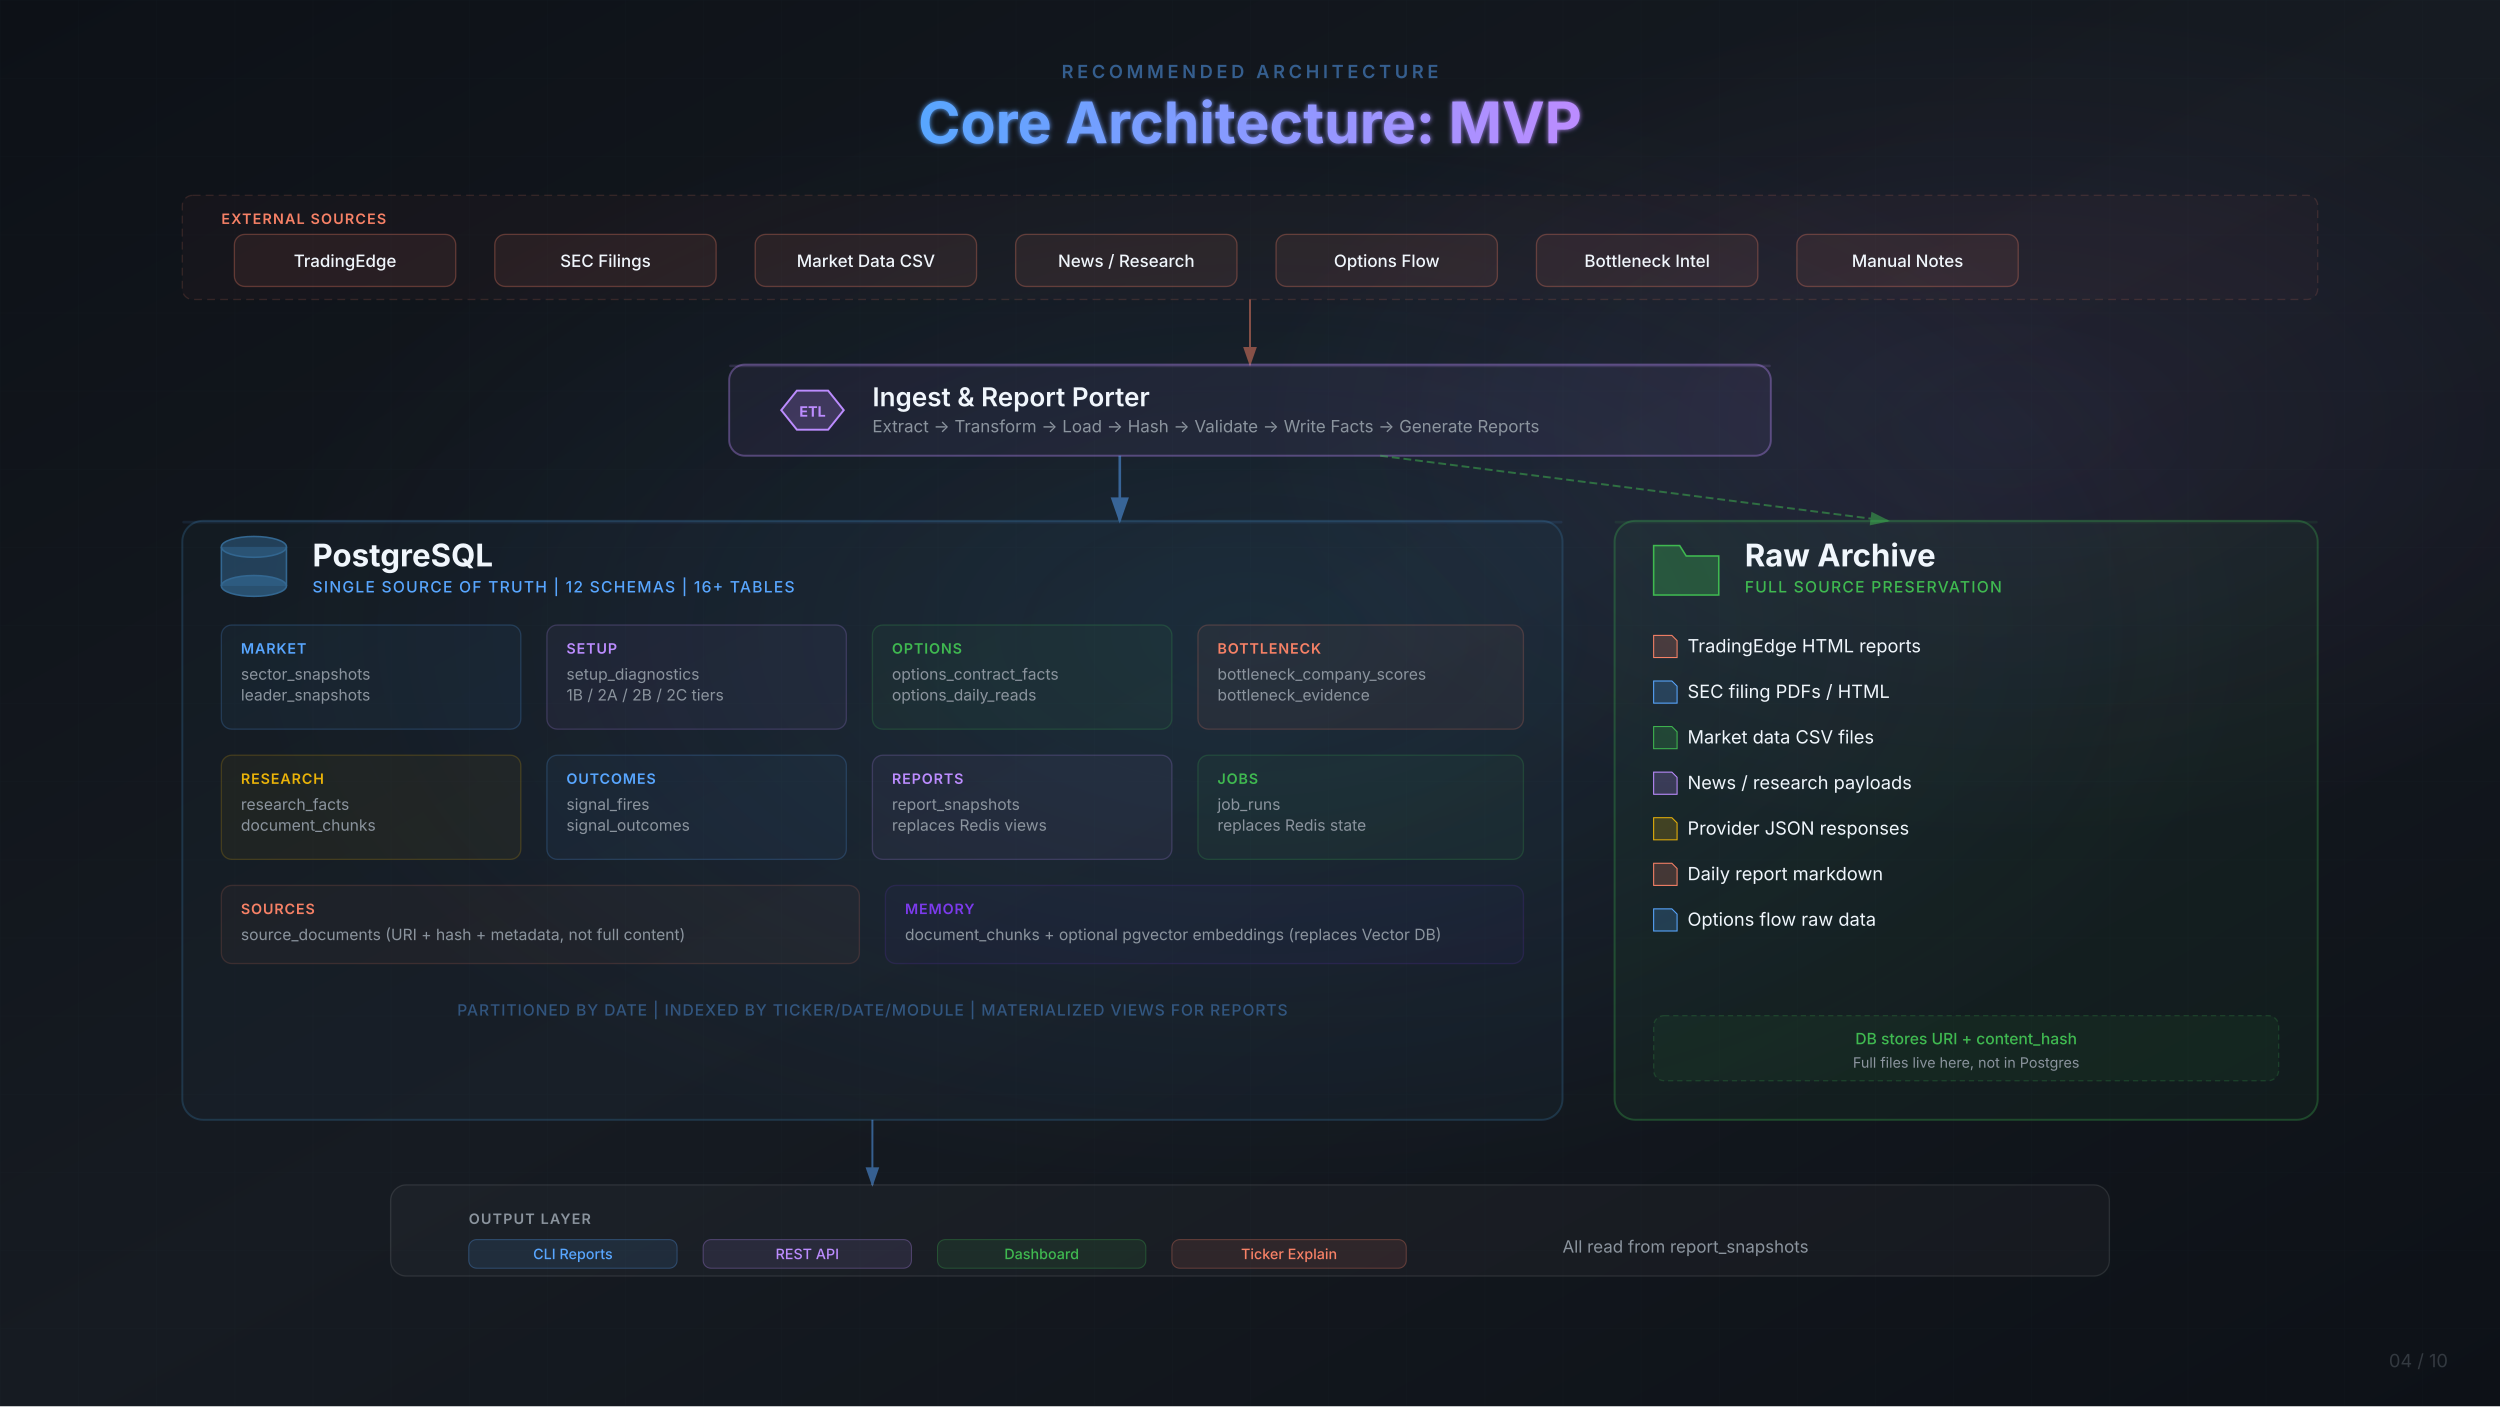
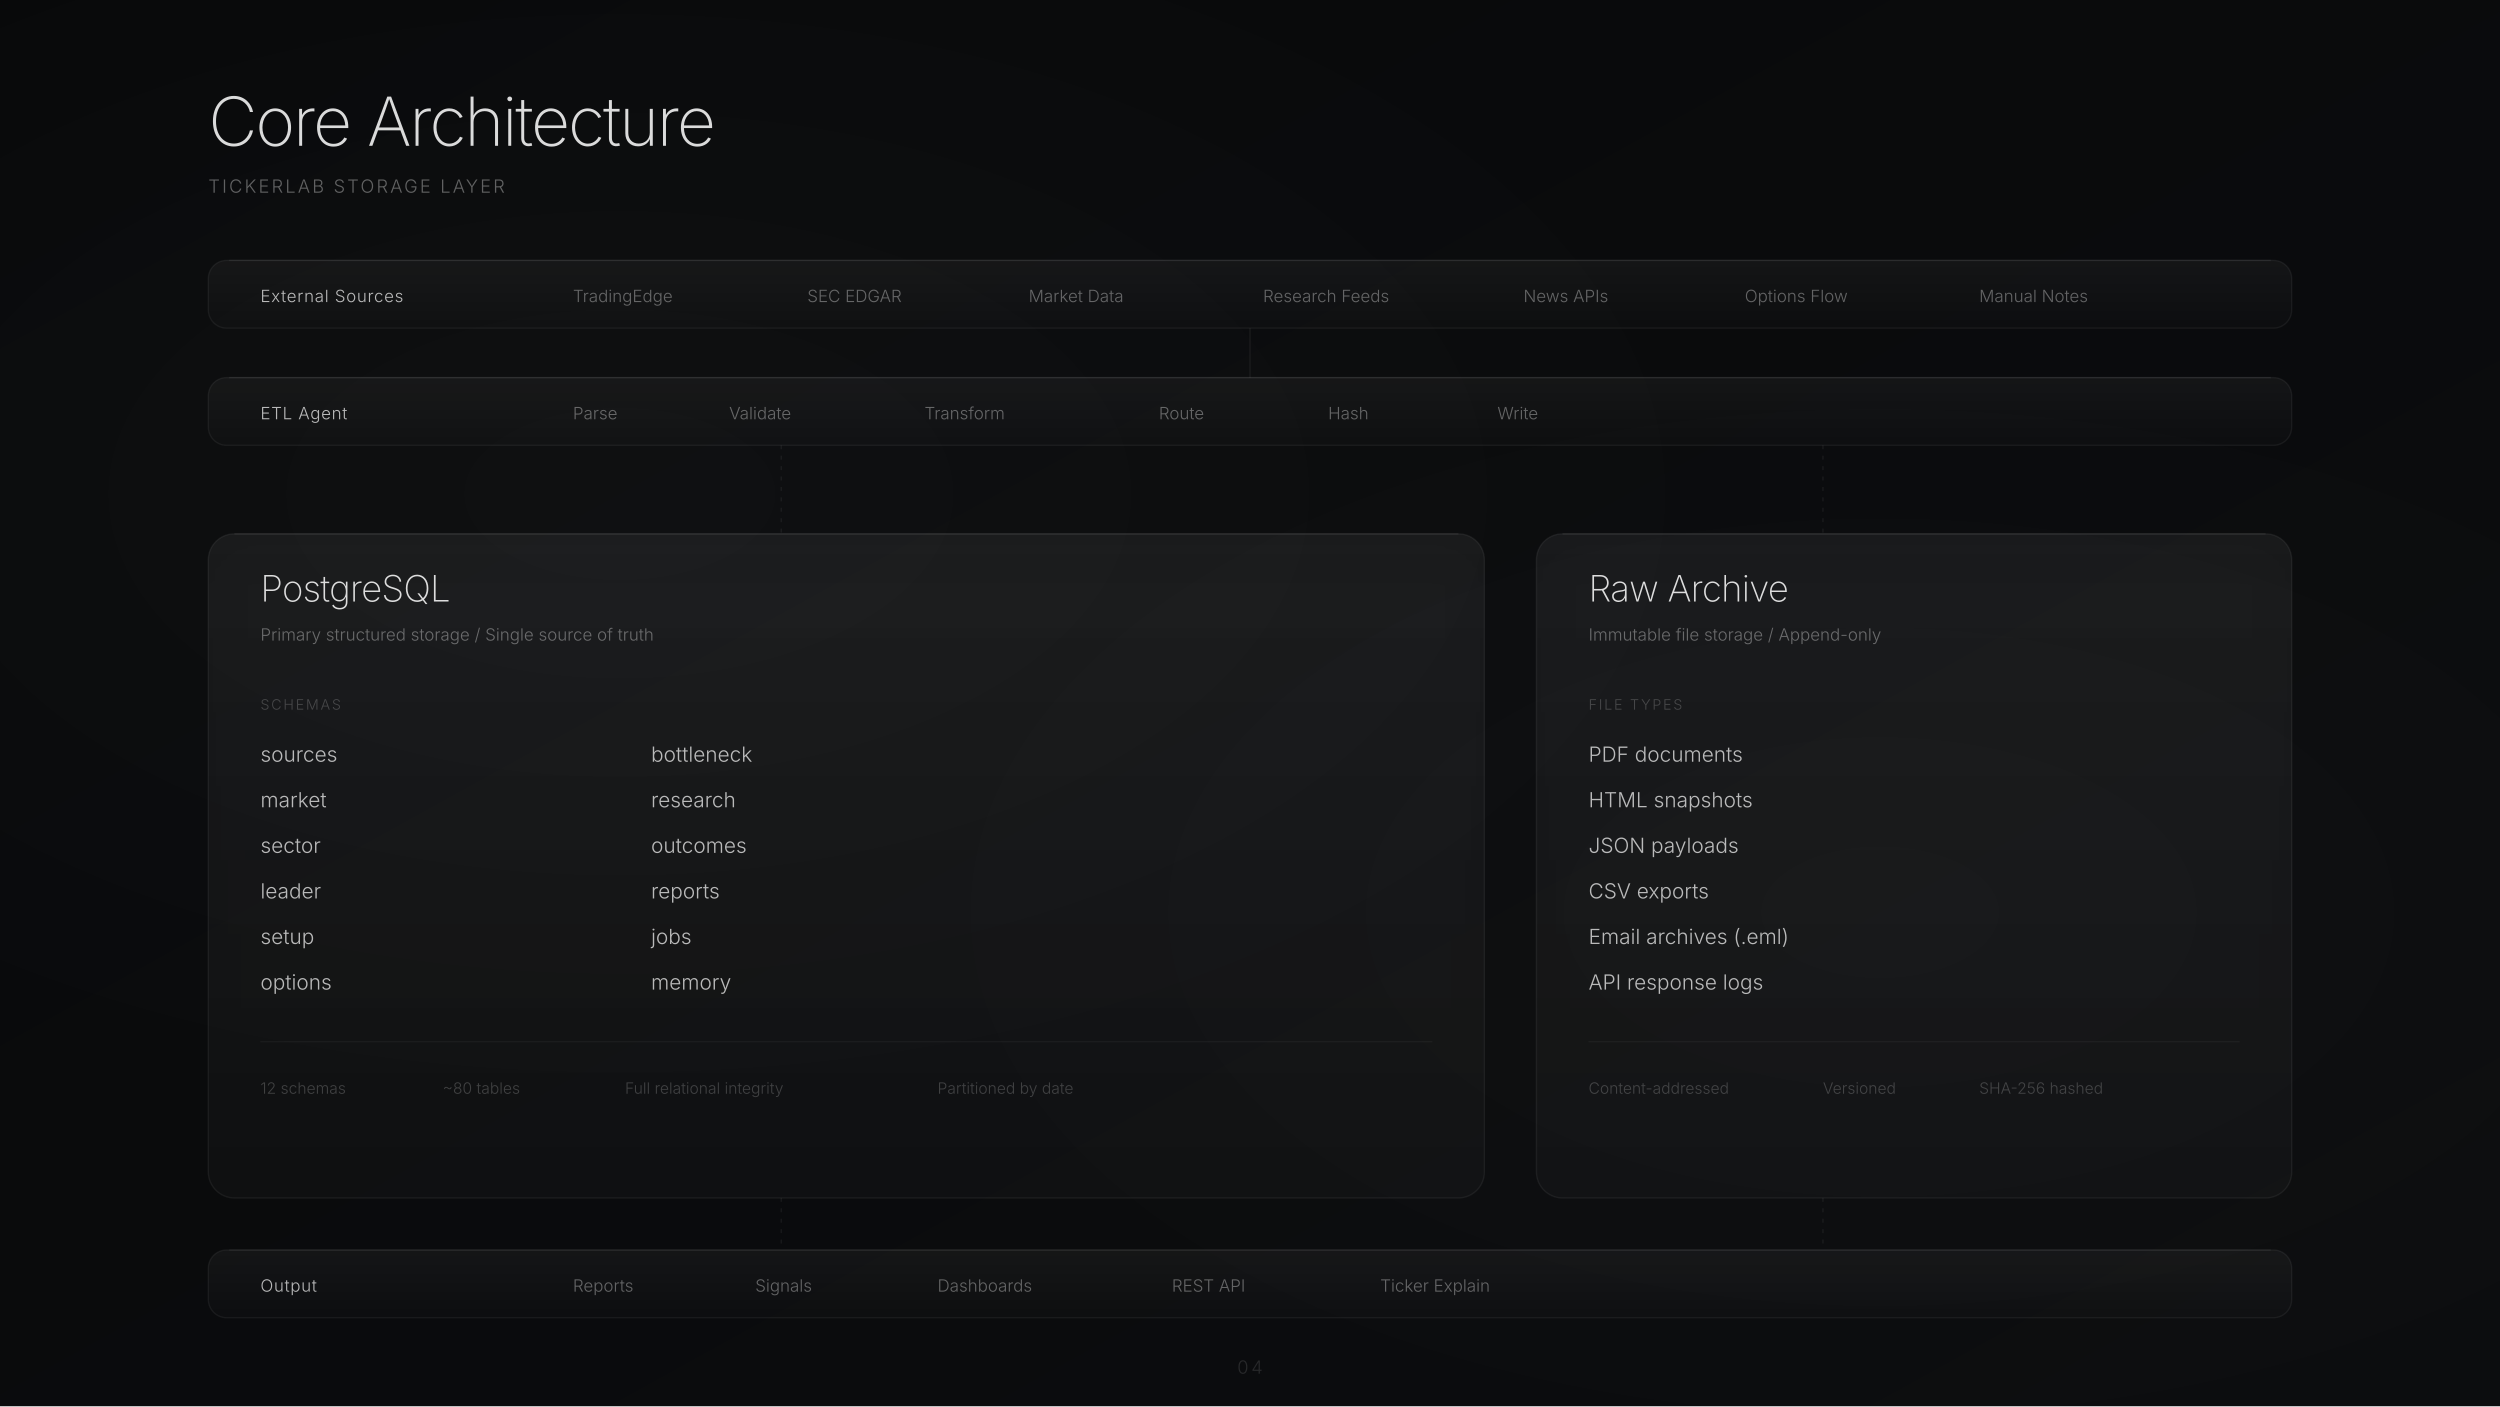
- <svg xmlns="http://www.w3.org/2000/svg" viewBox="0 0 1920 1080" width="1920" height="1080">
-   <style>
-     text { font-family: 'Inter', -apple-system, 'SF Pro Display', 'Segoe UI', sans-serif; }
-   </style>
+ <svg xmlns="http://www.w3.org/2000/svg" viewBox="0 0 1920 1080">
  <defs>
-     <linearGradient id="bg" x1="0%" y1="0%" x2="100%" y2="100%">
-       <stop offset="0%" stop-color="#0d1117" />
-       <stop offset="50%" stop-color="#161b22" />
-       <stop offset="100%" stop-color="#0d1117" />
+     <linearGradient id="bg04" x1="0%" y1="0%" x2="100%" y2="100%">
+       <stop offset="0%" stop-color="#08090a" />
+       <stop offset="100%" stop-color="#0c0d0f" />
    </linearGradient>
-     <radialGradient id="glow-center" cx="50%" cy="45%" r="40%">
-       <stop offset="0%" stop-color="rgba(51,103,145,0.18)" />
-       <stop offset="100%" stop-color="rgba(51,103,145,0)" />
+     <radialGradient id="atmo04a" cx="25%" cy="35%" r="45%">
+       <stop offset="0%" stop-color="rgba(255,255,255,0.025)" />
+       <stop offset="100%" stop-color="rgba(255,255,255,0)" />
    </radialGradient>
-     <radialGradient id="glow-purple" cx="80%" cy="30%" r="30%">
-       <stop offset="0%" stop-color="rgba(188,140,255,0.08)" />
-       <stop offset="100%" stop-color="rgba(188,140,255,0)" />
+     <radialGradient id="atmo04b" cx="75%" cy="65%" r="40%">
+       <stop offset="0%" stop-color="rgba(255,255,255,0.02)" />
+       <stop offset="100%" stop-color="rgba(255,255,255,0)" />
    </radialGradient>
-     <linearGradient id="title-grad" x1="0%" y1="0%" x2="100%" y2="0%">
-       <stop offset="0%" stop-color="#58a6ff" />
-       <stop offset="100%" stop-color="#bc8cff" />
+     <linearGradient id="glass04" x1="0%" y1="0%" x2="0%" y2="100%">
+       <stop offset="0%" stop-color="rgba(255,255,255,0.05)" />
+       <stop offset="100%" stop-color="rgba(255,255,255,0.015)" />
    </linearGradient>
-     <pattern id="grid" width="60" height="60" patternUnits="userSpaceOnUse">
-       <path d="M 60 0 L 0 0 0 60" fill="none" stroke="rgba(88,166,255,0.03)" stroke-width="0.5" />
-     </pattern>
-     <filter id="glow-filter">
-       <feGaussianBlur stdDeviation="2" result="blur" />
-       <feMerge>
-         <feMergeNode in="blur" />
-         <feMergeNode in="SourceGraphic" />
-       </feMerge>
+     <linearGradient id="glassBar04" x1="0%" y1="0%" x2="0%" y2="100%">
+       <stop offset="0%" stop-color="rgba(255,255,255,0.04)" />
+       <stop offset="100%" stop-color="rgba(255,255,255,0.01)" />
+     </linearGradient>
+     <filter id="shadow04">
+       <feDropShadow dx="0" dy="8" stdDeviation="20" flood-color="rgba(0,0,0,0.4)" />
    </filter>
-     <marker id="arr-blue" markerWidth="10" markerHeight="7" refX="9" refY="3.5" orient="auto">
-       <polygon points="0 0, 10 3.5, 0 7" fill="#58a6ff" />
-     </marker>
-     <marker id="arr-green" markerWidth="10" markerHeight="7" refX="9" refY="3.5" orient="auto">
-       <polygon points="0 0, 10 3.5, 0 7" fill="#3fb950" />
-     </marker>
-     <marker id="arr-purple" markerWidth="10" markerHeight="7" refX="9" refY="3.5" orient="auto">
-       <polygon points="0 0, 10 3.5, 0 7" fill="#bc8cff" />
-     </marker>
-     <marker id="arr-orange" markerWidth="10" markerHeight="7" refX="9" refY="3.5" orient="auto">
-       <polygon points="0 0, 10 3.5, 0 7" fill="#f78166" />
-     </marker>
  </defs>
-   <rect width="1920" height="1080" fill="url(#bg)" />
-   <rect width="1920" height="1080" fill="url(#grid)" />
-   <rect width="1920" height="1080" fill="url(#glow-center)" />
-   <rect width="1920" height="1080" fill="url(#glow-purple)" />
-   <text x="960" y="60" text-anchor="middle" fill="rgba(88,166,255,0.5)" font-size="14" font-weight="600" letter-spacing="0.2em">RECOMMENDED ARCHITECTURE</text>
-   <text x="960" y="110" text-anchor="middle" fill="url(#title-grad)" font-size="44" font-weight="700" filter="url(#glow-filter)">Core Architecture: MVP</text>
-   <g transform="translate(0, 150)">
-     <rect x="140" y="0" width="1640" height="80" rx="8" fill="rgba(247,129,102,0.03)" stroke="rgba(247,129,102,0.15)" stroke-width="1" stroke-dasharray="6,4" />
-     <text x="170" y="22" fill="#f78166" font-size="11" font-weight="600" letter-spacing="0.08em">EXTERNAL SOURCES</text>
-     <g transform="translate(180, 30)">
-       <rect width="170" height="40" rx="8" fill="rgba(247,129,102,0.08)" stroke="rgba(247,129,102,0.3)" stroke-width="1" />
-       <text x="85" y="25" text-anchor="middle" fill="#f0f6fc" font-size="13" font-weight="500">TradingEdge</text>
-     </g>
-     <g transform="translate(380, 30)">
-       <rect width="170" height="40" rx="8" fill="rgba(247,129,102,0.08)" stroke="rgba(247,129,102,0.3)" stroke-width="1" />
-       <text x="85" y="25" text-anchor="middle" fill="#f0f6fc" font-size="13" font-weight="500">SEC Filings</text>
-     </g>
-     <g transform="translate(580, 30)">
-       <rect width="170" height="40" rx="8" fill="rgba(247,129,102,0.08)" stroke="rgba(247,129,102,0.3)" stroke-width="1" />
-       <text x="85" y="25" text-anchor="middle" fill="#f0f6fc" font-size="13" font-weight="500">Market Data CSV</text>
-     </g>
-     <g transform="translate(780, 30)">
-       <rect width="170" height="40" rx="8" fill="rgba(247,129,102,0.08)" stroke="rgba(247,129,102,0.3)" stroke-width="1" />
-       <text x="85" y="25" text-anchor="middle" fill="#f0f6fc" font-size="13" font-weight="500">News / Research</text>
-     </g>
-     <g transform="translate(980, 30)">
-       <rect width="170" height="40" rx="8" fill="rgba(247,129,102,0.08)" stroke="rgba(247,129,102,0.3)" stroke-width="1" />
-       <text x="85" y="25" text-anchor="middle" fill="#f0f6fc" font-size="13" font-weight="500">Options Flow</text>
-     </g>
-     <g transform="translate(1180, 30)">
-       <rect width="170" height="40" rx="8" fill="rgba(247,129,102,0.08)" stroke="rgba(247,129,102,0.3)" stroke-width="1" />
-       <text x="85" y="25" text-anchor="middle" fill="#f0f6fc" font-size="13" font-weight="500">Bottleneck Intel</text>
-     </g>
-     <g transform="translate(1380, 30)">
-       <rect width="170" height="40" rx="8" fill="rgba(247,129,102,0.08)" stroke="rgba(247,129,102,0.3)" stroke-width="1" />
-       <text x="85" y="25" text-anchor="middle" fill="#f0f6fc" font-size="13" font-weight="500">Manual Notes</text>
-     </g>
+   <rect width="1920" height="1080" fill="url(#bg04)" />
+   <rect width="1920" height="1080" fill="url(#atmo04a)" />
+   <rect width="1920" height="1080" fill="url(#atmo04b)" />
+   <text x="160" y="112" font-family="'SF Pro Display','Inter',-apple-system,sans-serif" font-size="52" font-weight="200" fill="rgba(255,255,255,0.85)" letter-spacing="-0.03em">Core Architecture</text>
+   <text x="160" y="148" font-family="'SF Pro Display','Inter',-apple-system,sans-serif" font-size="14" font-weight="300" fill="rgba(255,255,255,0.35)" letter-spacing="0.12em">TICKERLAB STORAGE LAYER</text>
+   <rect x="160" y="200" width="1600" height="52" rx="14" fill="url(#glassBar04)" stroke="rgba(255,255,255,0.06)" stroke-width="1" />
+   <line x1="176" y1="200" x2="1744" y2="200" stroke="rgba(255,255,255,0.06)" stroke-width="1" />
+   <text x="200" y="232" font-family="'SF Pro Display','Inter',-apple-system,sans-serif" font-size="13" font-weight="300" fill="rgba(255,255,255,0.7)" letter-spacing="0.04em">External Sources</text>
+   <text x="440" y="232" font-family="'SF Pro Display','Inter',-apple-system,sans-serif" font-size="13" font-weight="300" fill="rgba(255,255,255,0.35)">TradingEdge</text>
+   <text x="620" y="232" font-family="'SF Pro Display','Inter',-apple-system,sans-serif" font-size="13" font-weight="300" fill="rgba(255,255,255,0.35)">SEC EDGAR</text>
+   <text x="790" y="232" font-family="'SF Pro Display','Inter',-apple-system,sans-serif" font-size="13" font-weight="300" fill="rgba(255,255,255,0.35)">Market Data</text>
+   <text x="970" y="232" font-family="'SF Pro Display','Inter',-apple-system,sans-serif" font-size="13" font-weight="300" fill="rgba(255,255,255,0.35)">Research Feeds</text>
+   <text x="1170" y="232" font-family="'SF Pro Display','Inter',-apple-system,sans-serif" font-size="13" font-weight="300" fill="rgba(255,255,255,0.35)">News APIs</text>
+   <text x="1340" y="232" font-family="'SF Pro Display','Inter',-apple-system,sans-serif" font-size="13" font-weight="300" fill="rgba(255,255,255,0.35)">Options Flow</text>
+   <text x="1520" y="232" font-family="'SF Pro Display','Inter',-apple-system,sans-serif" font-size="13" font-weight="300" fill="rgba(255,255,255,0.35)">Manual Notes</text>
+   <line x1="960" y1="252" x2="960" y2="290" stroke="rgba(255,255,255,0.06)" stroke-width="1" />
+   <rect x="160" y="290" width="1600" height="52" rx="14" fill="url(#glassBar04)" stroke="rgba(255,255,255,0.06)" stroke-width="1" />
+   <line x1="176" y1="290" x2="1744" y2="290" stroke="rgba(255,255,255,0.07)" stroke-width="1" />
+   <text x="200" y="322" font-family="'SF Pro Display','Inter',-apple-system,sans-serif" font-size="13" font-weight="300" fill="rgba(255,255,255,0.7)" letter-spacing="0.04em">ETL Agent</text>
+   <text x="440" y="322" font-family="'SF Pro Display','Inter',-apple-system,sans-serif" font-size="13" font-weight="300" fill="rgba(255,255,255,0.35)">Parse</text>
+   <text x="560" y="322" font-family="'SF Pro Display','Inter',-apple-system,sans-serif" font-size="13" font-weight="300" fill="rgba(255,255,255,0.35)">Validate</text>
+   <text x="710" y="322" font-family="'SF Pro Display','Inter',-apple-system,sans-serif" font-size="13" font-weight="300" fill="rgba(255,255,255,0.35)">Transform</text>
+   <text x="890" y="322" font-family="'SF Pro Display','Inter',-apple-system,sans-serif" font-size="13" font-weight="300" fill="rgba(255,255,255,0.35)">Route</text>
+   <text x="1020" y="322" font-family="'SF Pro Display','Inter',-apple-system,sans-serif" font-size="13" font-weight="300" fill="rgba(255,255,255,0.35)">Hash</text>
+   <text x="1150" y="322" font-family="'SF Pro Display','Inter',-apple-system,sans-serif" font-size="13" font-weight="300" fill="rgba(255,255,255,0.35)">Write</text>
+   <line x1="600" y1="342" x2="600" y2="410" stroke="rgba(255,255,255,0.06)" stroke-width="1" stroke-dasharray="3,5" />
+   <line x1="1400" y1="342" x2="1400" y2="410" stroke="rgba(255,255,255,0.06)" stroke-width="1" stroke-dasharray="3,5" />
+   <g filter="url(#shadow04)">
+     <rect x="160" y="410" width="980" height="510" rx="20" fill="url(#glass04)" stroke="rgba(255,255,255,0.06)" stroke-width="1" />
  </g>
-   <g opacity="0.5">
-     <line x1="960" y1="230" x2="960" y2="280" stroke="#f78166" stroke-width="1.5" marker-end="url(#arr-orange)" />
+   <line x1="180" y1="410" x2="1120" y2="410" stroke="rgba(255,255,255,0.07)" stroke-width="1" />
+   <text x="200" y="462" font-family="'SF Pro Display','Inter',-apple-system,sans-serif" font-size="28" font-weight="200" fill="rgba(255,255,255,0.85)" letter-spacing="-0.02em">PostgreSQL</text>
+   <text x="200" y="492" font-family="'SF Pro Display','Inter',-apple-system,sans-serif" font-size="13" font-weight="300" fill="rgba(255,255,255,0.35)">Primary structured storage  /  Single source of truth</text>
+   <text x="200" y="545" font-family="'SF Pro Display','Inter',-apple-system,sans-serif" font-size="11" font-weight="300" fill="rgba(255,255,255,0.2)" letter-spacing="0.12em">SCHEMAS</text>
+   <text x="200" y="585" font-family="'SF Pro Display','Inter',-apple-system,sans-serif" font-size="16" font-weight="300" fill="rgba(255,255,255,0.7)">sources</text>
+   <text x="200" y="620" font-family="'SF Pro Display','Inter',-apple-system,sans-serif" font-size="16" font-weight="300" fill="rgba(255,255,255,0.7)">market</text>
+   <text x="200" y="655" font-family="'SF Pro Display','Inter',-apple-system,sans-serif" font-size="16" font-weight="300" fill="rgba(255,255,255,0.7)">sector</text>
+   <text x="200" y="690" font-family="'SF Pro Display','Inter',-apple-system,sans-serif" font-size="16" font-weight="300" fill="rgba(255,255,255,0.7)">leader</text>
+   <text x="200" y="725" font-family="'SF Pro Display','Inter',-apple-system,sans-serif" font-size="16" font-weight="300" fill="rgba(255,255,255,0.7)">setup</text>
+   <text x="200" y="760" font-family="'SF Pro Display','Inter',-apple-system,sans-serif" font-size="16" font-weight="300" fill="rgba(255,255,255,0.7)">options</text>
+   <text x="500" y="585" font-family="'SF Pro Display','Inter',-apple-system,sans-serif" font-size="16" font-weight="300" fill="rgba(255,255,255,0.7)">bottleneck</text>
+   <text x="500" y="620" font-family="'SF Pro Display','Inter',-apple-system,sans-serif" font-size="16" font-weight="300" fill="rgba(255,255,255,0.7)">research</text>
+   <text x="500" y="655" font-family="'SF Pro Display','Inter',-apple-system,sans-serif" font-size="16" font-weight="300" fill="rgba(255,255,255,0.7)">outcomes</text>
+   <text x="500" y="690" font-family="'SF Pro Display','Inter',-apple-system,sans-serif" font-size="16" font-weight="300" fill="rgba(255,255,255,0.7)">reports</text>
+   <text x="500" y="725" font-family="'SF Pro Display','Inter',-apple-system,sans-serif" font-size="16" font-weight="300" fill="rgba(255,255,255,0.7)">jobs</text>
+   <text x="500" y="760" font-family="'SF Pro Display','Inter',-apple-system,sans-serif" font-size="16" font-weight="300" fill="rgba(255,255,255,0.7)">memory</text>
+   <line x1="200" y1="800" x2="1100" y2="800" stroke="rgba(255,255,255,0.04)" stroke-width="1" />
+   <text x="200" y="840" font-family="'SF Pro Display','Inter',-apple-system,sans-serif" font-size="12" font-weight="300" fill="rgba(255,255,255,0.2)">12 schemas</text>
+   <text x="340" y="840" font-family="'SF Pro Display','Inter',-apple-system,sans-serif" font-size="12" font-weight="300" fill="rgba(255,255,255,0.2)">~80 tables</text>
+   <text x="480" y="840" font-family="'SF Pro Display','Inter',-apple-system,sans-serif" font-size="12" font-weight="300" fill="rgba(255,255,255,0.2)">Full relational integrity</text>
+   <text x="720" y="840" font-family="'SF Pro Display','Inter',-apple-system,sans-serif" font-size="12" font-weight="300" fill="rgba(255,255,255,0.2)">Partitioned by date</text>
+   <g filter="url(#shadow04)">
+     <rect x="1180" y="410" width="580" height="510" rx="20" fill="url(#glass04)" stroke="rgba(255,255,255,0.06)" stroke-width="1" />
  </g>
-   <g transform="translate(560, 280)">
-     <rect width="800" height="70" rx="12" fill="rgba(188,140,255,0.06)" stroke="rgba(188,140,255,0.35)" stroke-width="1.5" />
-     <rect width="800" height="2" y="0" rx="1" fill="rgba(188,140,255,0.15)" />
-     <polygon points="40,35 52,20 76,20 88,35 76,50 52,50" fill="rgba(188,140,255,0.2)" stroke="#bc8cff" stroke-width="1.5" />
-     <text x="64" y="40" text-anchor="middle" fill="#bc8cff" font-size="11" font-weight="700">ETL</text>
-     <text x="110" y="32" fill="#f0f6fc" font-size="20" font-weight="600">Ingest &amp; Report Porter</text>
-     <text x="110" y="52" fill="#8b949e" font-size="13">Extract  -&gt;  Transform  -&gt;  Load  -&gt;  Hash  -&gt;  Validate  -&gt;  Write Facts  -&gt;  Generate Reports</text>
-   </g>
-   <g opacity="0.5">
-     <path d="M 860,350 L 860,400" stroke="#58a6ff" stroke-width="2" marker-end="url(#arr-blue)" />
-     <path d="M 1060,350 L 1450,400" stroke="#3fb950" stroke-width="1.5" marker-end="url(#arr-green)" stroke-dasharray="6,3" />
-   </g>
-   <g transform="translate(140, 400)">
-     <rect width="1060" height="460" rx="16" fill="rgba(51,103,145,0.06)" stroke="rgba(51,103,145,0.35)" stroke-width="1.5" />
-     <rect width="1060" height="2" y="0" rx="1" fill="rgba(88,166,255,0.1)" />
-     <g transform="translate(30, 20)">
-       <ellipse cx="25" cy="0" rx="25" ry="8" fill="rgba(51,103,145,0.5)" stroke="#336791" stroke-width="1.2" />
-       <rect x="0" y="0" width="50" height="30" fill="rgba(51,103,145,0.5)" stroke="none" />
-       <line x1="0" y1="0" x2="0" y2="30" stroke="#336791" stroke-width="1.2" />
-       <line x1="50" y1="0" x2="50" y2="30" stroke="#336791" stroke-width="1.2" />
-       <ellipse cx="25" cy="30" rx="25" ry="8" fill="rgba(51,103,145,0.7)" stroke="#336791" stroke-width="1.2" />
-     </g>
-     <text x="100" y="35" fill="#f0f6fc" font-size="24" font-weight="700">PostgreSQL</text>
-     <text x="100" y="55" fill="#58a6ff" font-size="12" font-weight="500" letter-spacing="0.08em">SINGLE SOURCE OF TRUTH  |  12 SCHEMAS  |  16+ TABLES</text>
-     <g transform="translate(30, 80)">
-       <rect width="230" height="80" rx="8" fill="rgba(88,166,255,0.05)" stroke="rgba(88,166,255,0.2)" stroke-width="1" />
-       <text x="15" y="22" fill="#58a6ff" font-size="11" font-weight="600" letter-spacing="0.06em">MARKET</text>
-       <text x="15" y="42" fill="#8b949e" font-size="12">sector_snapshots</text>
-       <text x="15" y="58" fill="#8b949e" font-size="12">leader_snapshots</text>
-     </g>
-     <g transform="translate(280, 80)">
-       <rect width="230" height="80" rx="8" fill="rgba(188,140,255,0.05)" stroke="rgba(188,140,255,0.2)" stroke-width="1" />
-       <text x="15" y="22" fill="#bc8cff" font-size="11" font-weight="600" letter-spacing="0.06em">SETUP</text>
-       <text x="15" y="42" fill="#8b949e" font-size="12">setup_diagnostics</text>
-       <text x="15" y="58" fill="#8b949e" font-size="12">1B / 2A / 2B / 2C tiers</text>
-     </g>
-     <g transform="translate(530, 80)">
-       <rect width="230" height="80" rx="8" fill="rgba(63,185,80,0.05)" stroke="rgba(63,185,80,0.2)" stroke-width="1" />
-       <text x="15" y="22" fill="#3fb950" font-size="11" font-weight="600" letter-spacing="0.06em">OPTIONS</text>
-       <text x="15" y="42" fill="#8b949e" font-size="12">options_contract_facts</text>
-       <text x="15" y="58" fill="#8b949e" font-size="12">options_daily_reads</text>
-     </g>
-     <g transform="translate(780, 80)">
-       <rect width="250" height="80" rx="8" fill="rgba(247,129,102,0.05)" stroke="rgba(247,129,102,0.2)" stroke-width="1" />
-       <text x="15" y="22" fill="#f78166" font-size="11" font-weight="600" letter-spacing="0.06em">BOTTLENECK</text>
-       <text x="15" y="42" fill="#8b949e" font-size="12">bottleneck_company_scores</text>
-       <text x="15" y="58" fill="#8b949e" font-size="12">bottleneck_evidence</text>
-     </g>
-     <g transform="translate(30, 180)">
-       <rect width="230" height="80" rx="8" fill="rgba(234,179,8,0.05)" stroke="rgba(234,179,8,0.2)" stroke-width="1" />
-       <text x="15" y="22" fill="#eab308" font-size="11" font-weight="600" letter-spacing="0.06em">RESEARCH</text>
-       <text x="15" y="42" fill="#8b949e" font-size="12">research_facts</text>
-       <text x="15" y="58" fill="#8b949e" font-size="12">document_chunks</text>
-     </g>
-     <g transform="translate(280, 180)">
-       <rect width="230" height="80" rx="8" fill="rgba(88,166,255,0.05)" stroke="rgba(88,166,255,0.2)" stroke-width="1" />
-       <text x="15" y="22" fill="#58a6ff" font-size="11" font-weight="600" letter-spacing="0.06em">OUTCOMES</text>
-       <text x="15" y="42" fill="#8b949e" font-size="12">signal_fires</text>
-       <text x="15" y="58" fill="#8b949e" font-size="12">signal_outcomes</text>
-     </g>
-     <g transform="translate(530, 180)">
-       <rect width="230" height="80" rx="8" fill="rgba(188,140,255,0.05)" stroke="rgba(188,140,255,0.2)" stroke-width="1" />
-       <text x="15" y="22" fill="#bc8cff" font-size="11" font-weight="600" letter-spacing="0.06em">REPORTS</text>
-       <text x="15" y="42" fill="#8b949e" font-size="12">report_snapshots</text>
-       <text x="15" y="58" fill="#8b949e" font-size="12">replaces Redis views</text>
-     </g>
-     <g transform="translate(780, 180)">
-       <rect width="250" height="80" rx="8" fill="rgba(63,185,80,0.05)" stroke="rgba(63,185,80,0.2)" stroke-width="1" />
-       <text x="15" y="22" fill="#3fb950" font-size="11" font-weight="600" letter-spacing="0.06em">JOBS</text>
-       <text x="15" y="42" fill="#8b949e" font-size="12">job_runs</text>
-       <text x="15" y="58" fill="#8b949e" font-size="12">replaces Redis state</text>
-     </g>
-     <g transform="translate(30, 280)">
-       <rect width="490" height="60" rx="8" fill="rgba(247,129,102,0.04)" stroke="rgba(247,129,102,0.15)" stroke-width="1" />
-       <text x="15" y="22" fill="#f78166" font-size="11" font-weight="600" letter-spacing="0.06em">SOURCES</text>
-       <text x="15" y="42" fill="#8b949e" font-size="12">source_documents  (URI + hash + metadata, not full content)</text>
-     </g>
-     <g transform="translate(540, 280)">
-       <rect width="490" height="60" rx="8" fill="rgba(124,58,237,0.04)" stroke="rgba(124,58,237,0.15)" stroke-width="1" />
-       <text x="15" y="22" fill="#7c3aed" font-size="11" font-weight="600" letter-spacing="0.06em">MEMORY</text>
-       <text x="15" y="42" fill="#8b949e" font-size="12">document_chunks + optional pgvector embeddings (replaces Vector DB)</text>
-     </g>
-     <text x="530" y="380" text-anchor="middle" fill="rgba(88,166,255,0.4)" font-size="12" font-weight="500" letter-spacing="0.06em">PARTITIONED BY DATE  |  INDEXED BY TICKER/DATE/MODULE  |  MATERIALIZED VIEWS FOR REPORTS</text>
-   </g>
-   <g transform="translate(1240, 400)">
-     <rect width="540" height="460" rx="16" fill="rgba(63,185,80,0.05)" stroke="rgba(63,185,80,0.3)" stroke-width="1.5" />
-     <rect width="540" height="2" y="0" rx="1" fill="rgba(63,185,80,0.1)" />
-     <g transform="translate(30, 15)">
-       <path d="M 0,12 L 0,42 L 50,42 L 50,12 L 25,12 L 20,4 L 0,4 Z" fill="rgba(63,185,80,0.3)" stroke="#3fb950" stroke-width="1.2" />
-     </g>
-     <text x="100" y="35" fill="#f0f6fc" font-size="24" font-weight="700">Raw Archive</text>
-     <text x="100" y="55" fill="#3fb950" font-size="12" font-weight="500" letter-spacing="0.08em">FULL SOURCE PRESERVATION</text>
-     <g transform="translate(30, 85)">
-       <g transform="translate(0, 0)">
-         <path d="M 0,3 L 0,20 L 18,20 L 18,7 L 14,3 Z" fill="rgba(247,129,102,0.2)" stroke="#f78166" stroke-width="0.8" />
-         <text x="26" y="16" fill="#f0f6fc" font-size="14" font-weight="400">TradingEdge HTML reports</text>
-       </g>
-       <g transform="translate(0, 35)">
-         <path d="M 0,3 L 0,20 L 18,20 L 18,7 L 14,3 Z" fill="rgba(88,166,255,0.2)" stroke="#58a6ff" stroke-width="0.8" />
-         <text x="26" y="16" fill="#f0f6fc" font-size="14" font-weight="400">SEC filing PDFs / HTML</text>
-       </g>
-       <g transform="translate(0, 70)">
-         <path d="M 0,3 L 0,20 L 18,20 L 18,7 L 14,3 Z" fill="rgba(63,185,80,0.2)" stroke="#3fb950" stroke-width="0.8" />
-         <text x="26" y="16" fill="#f0f6fc" font-size="14" font-weight="400">Market data CSV files</text>
-       </g>
-       <g transform="translate(0, 105)">
-         <path d="M 0,3 L 0,20 L 18,20 L 18,7 L 14,3 Z" fill="rgba(188,140,255,0.2)" stroke="#bc8cff" stroke-width="0.8" />
-         <text x="26" y="16" fill="#f0f6fc" font-size="14" font-weight="400">News / research payloads</text>
-       </g>
-       <g transform="translate(0, 140)">
-         <path d="M 0,3 L 0,20 L 18,20 L 18,7 L 14,3 Z" fill="rgba(234,179,8,0.2)" stroke="#eab308" stroke-width="0.8" />
-         <text x="26" y="16" fill="#f0f6fc" font-size="14" font-weight="400">Provider JSON responses</text>
-       </g>
-       <g transform="translate(0, 175)">
-         <path d="M 0,3 L 0,20 L 18,20 L 18,7 L 14,3 Z" fill="rgba(247,129,102,0.2)" stroke="#f78166" stroke-width="0.8" />
-         <text x="26" y="16" fill="#f0f6fc" font-size="14" font-weight="400">Daily report markdown</text>
-       </g>
-       <g transform="translate(0, 210)">
-         <path d="M 0,3 L 0,20 L 18,20 L 18,7 L 14,3 Z" fill="rgba(88,166,255,0.2)" stroke="#58a6ff" stroke-width="0.8" />
-         <text x="26" y="16" fill="#f0f6fc" font-size="14" font-weight="400">Options flow raw data</text>
-       </g>
-     </g>
-     <g transform="translate(30, 380)">
-       <rect width="480" height="50" rx="8" fill="rgba(63,185,80,0.06)" stroke="rgba(63,185,80,0.2)" stroke-width="1" stroke-dasharray="4,3" />
-       <text x="240" y="22" text-anchor="middle" fill="#3fb950" font-size="12" font-weight="500">DB stores URI + content_hash</text>
-       <text x="240" y="40" text-anchor="middle" fill="#8b949e" font-size="11">Full files live here, not in Postgres</text>
-     </g>
-   </g>
-   <g opacity="0.5">
-     <line x1="670" y1="860" x2="670" y2="910" stroke="#58a6ff" stroke-width="1.5" marker-end="url(#arr-blue)" />
-   </g>
-   <g transform="translate(300, 910)">
-     <rect width="1320" height="70" rx="12" fill="rgba(255,255,255,0.03)" stroke="rgba(255,255,255,0.1)" stroke-width="1" />
-     <text x="60" y="30" fill="#8b949e" font-size="11" font-weight="600" letter-spacing="0.08em">OUTPUT LAYER</text>
-     <g transform="translate(60, 42)">
-       <rect width="160" height="22" rx="6" fill="rgba(88,166,255,0.1)" stroke="rgba(88,166,255,0.3)" stroke-width="0.8" />
-       <text x="80" y="15" text-anchor="middle" fill="#58a6ff" font-size="11" font-weight="500">CLI Reports</text>
-     </g>
-     <g transform="translate(240, 42)">
-       <rect width="160" height="22" rx="6" fill="rgba(188,140,255,0.1)" stroke="rgba(188,140,255,0.3)" stroke-width="0.8" />
-       <text x="80" y="15" text-anchor="middle" fill="#bc8cff" font-size="11" font-weight="500">REST API</text>
-     </g>
-     <g transform="translate(420, 42)">
-       <rect width="160" height="22" rx="6" fill="rgba(63,185,80,0.1)" stroke="rgba(63,185,80,0.3)" stroke-width="0.8" />
-       <text x="80" y="15" text-anchor="middle" fill="#3fb950" font-size="11" font-weight="500">Dashboard</text>
-     </g>
-     <g transform="translate(600, 42)">
-       <rect width="180" height="22" rx="6" fill="rgba(247,129,102,0.1)" stroke="rgba(247,129,102,0.3)" stroke-width="0.8" />
-       <text x="90" y="15" text-anchor="middle" fill="#f78166" font-size="11" font-weight="500">Ticker Explain</text>
-     </g>
-     <text x="900" y="52" fill="#8b949e" font-size="13" font-weight="400">All read from report_snapshots</text>
-   </g>
-   <text x="1880" y="1050" text-anchor="end" fill="rgba(139,148,158,0.3)" font-size="14" font-weight="400">04 / 10</text>
+   <line x1="1200" y1="410" x2="1740" y2="410" stroke="rgba(255,255,255,0.07)" stroke-width="1" />
+   <text x="1220" y="462" font-family="'SF Pro Display','Inter',-apple-system,sans-serif" font-size="28" font-weight="200" fill="rgba(255,255,255,0.85)" letter-spacing="-0.02em">Raw Archive</text>
+   <text x="1220" y="492" font-family="'SF Pro Display','Inter',-apple-system,sans-serif" font-size="13" font-weight="300" fill="rgba(255,255,255,0.35)">Immutable file storage  /  Append-only</text>
+   <text x="1220" y="545" font-family="'SF Pro Display','Inter',-apple-system,sans-serif" font-size="11" font-weight="300" fill="rgba(255,255,255,0.2)" letter-spacing="0.12em">FILE TYPES</text>
+   <text x="1220" y="585" font-family="'SF Pro Display','Inter',-apple-system,sans-serif" font-size="16" font-weight="300" fill="rgba(255,255,255,0.7)">PDF documents</text>
+   <text x="1220" y="620" font-family="'SF Pro Display','Inter',-apple-system,sans-serif" font-size="16" font-weight="300" fill="rgba(255,255,255,0.7)">HTML snapshots</text>
+   <text x="1220" y="655" font-family="'SF Pro Display','Inter',-apple-system,sans-serif" font-size="16" font-weight="300" fill="rgba(255,255,255,0.7)">JSON payloads</text>
+   <text x="1220" y="690" font-family="'SF Pro Display','Inter',-apple-system,sans-serif" font-size="16" font-weight="300" fill="rgba(255,255,255,0.7)">CSV exports</text>
+   <text x="1220" y="725" font-family="'SF Pro Display','Inter',-apple-system,sans-serif" font-size="16" font-weight="300" fill="rgba(255,255,255,0.7)">Email archives (.eml)</text>
+   <text x="1220" y="760" font-family="'SF Pro Display','Inter',-apple-system,sans-serif" font-size="16" font-weight="300" fill="rgba(255,255,255,0.7)">API response logs</text>
+   <line x1="1220" y1="800" x2="1720" y2="800" stroke="rgba(255,255,255,0.04)" stroke-width="1" />
+   <text x="1220" y="840" font-family="'SF Pro Display','Inter',-apple-system,sans-serif" font-size="12" font-weight="300" fill="rgba(255,255,255,0.2)">Content-addressed</text>
+   <text x="1400" y="840" font-family="'SF Pro Display','Inter',-apple-system,sans-serif" font-size="12" font-weight="300" fill="rgba(255,255,255,0.2)">Versioned</text>
+   <text x="1520" y="840" font-family="'SF Pro Display','Inter',-apple-system,sans-serif" font-size="12" font-weight="300" fill="rgba(255,255,255,0.2)">SHA-256 hashed</text>
+   <line x1="600" y1="920" x2="600" y2="960" stroke="rgba(255,255,255,0.06)" stroke-width="1" stroke-dasharray="3,5" />
+   <line x1="1400" y1="920" x2="1400" y2="960" stroke="rgba(255,255,255,0.06)" stroke-width="1" stroke-dasharray="3,5" />
+   <rect x="160" y="960" width="1600" height="52" rx="14" fill="url(#glassBar04)" stroke="rgba(255,255,255,0.06)" stroke-width="1" />
+   <line x1="176" y1="960" x2="1744" y2="960" stroke="rgba(255,255,255,0.06)" stroke-width="1" />
+   <text x="200" y="992" font-family="'SF Pro Display','Inter',-apple-system,sans-serif" font-size="13" font-weight="300" fill="rgba(255,255,255,0.7)" letter-spacing="0.04em">Output</text>
+   <text x="440" y="992" font-family="'SF Pro Display','Inter',-apple-system,sans-serif" font-size="13" font-weight="300" fill="rgba(255,255,255,0.35)">Reports</text>
+   <text x="580" y="992" font-family="'SF Pro Display','Inter',-apple-system,sans-serif" font-size="13" font-weight="300" fill="rgba(255,255,255,0.35)">Signals</text>
+   <text x="720" y="992" font-family="'SF Pro Display','Inter',-apple-system,sans-serif" font-size="13" font-weight="300" fill="rgba(255,255,255,0.35)">Dashboards</text>
+   <text x="900" y="992" font-family="'SF Pro Display','Inter',-apple-system,sans-serif" font-size="13" font-weight="300" fill="rgba(255,255,255,0.35)">REST API</text>
+   <text x="1060" y="992" font-family="'SF Pro Display','Inter',-apple-system,sans-serif" font-size="13" font-weight="300" fill="rgba(255,255,255,0.35)">Ticker Explain</text>
+   <text x="960" y="1055" font-family="'SF Pro Display','Inter',-apple-system,sans-serif" font-size="14" font-weight="300" fill="rgba(255,255,255,0.12)" letter-spacing="0.15em" text-anchor="middle">04</text>
</svg>
